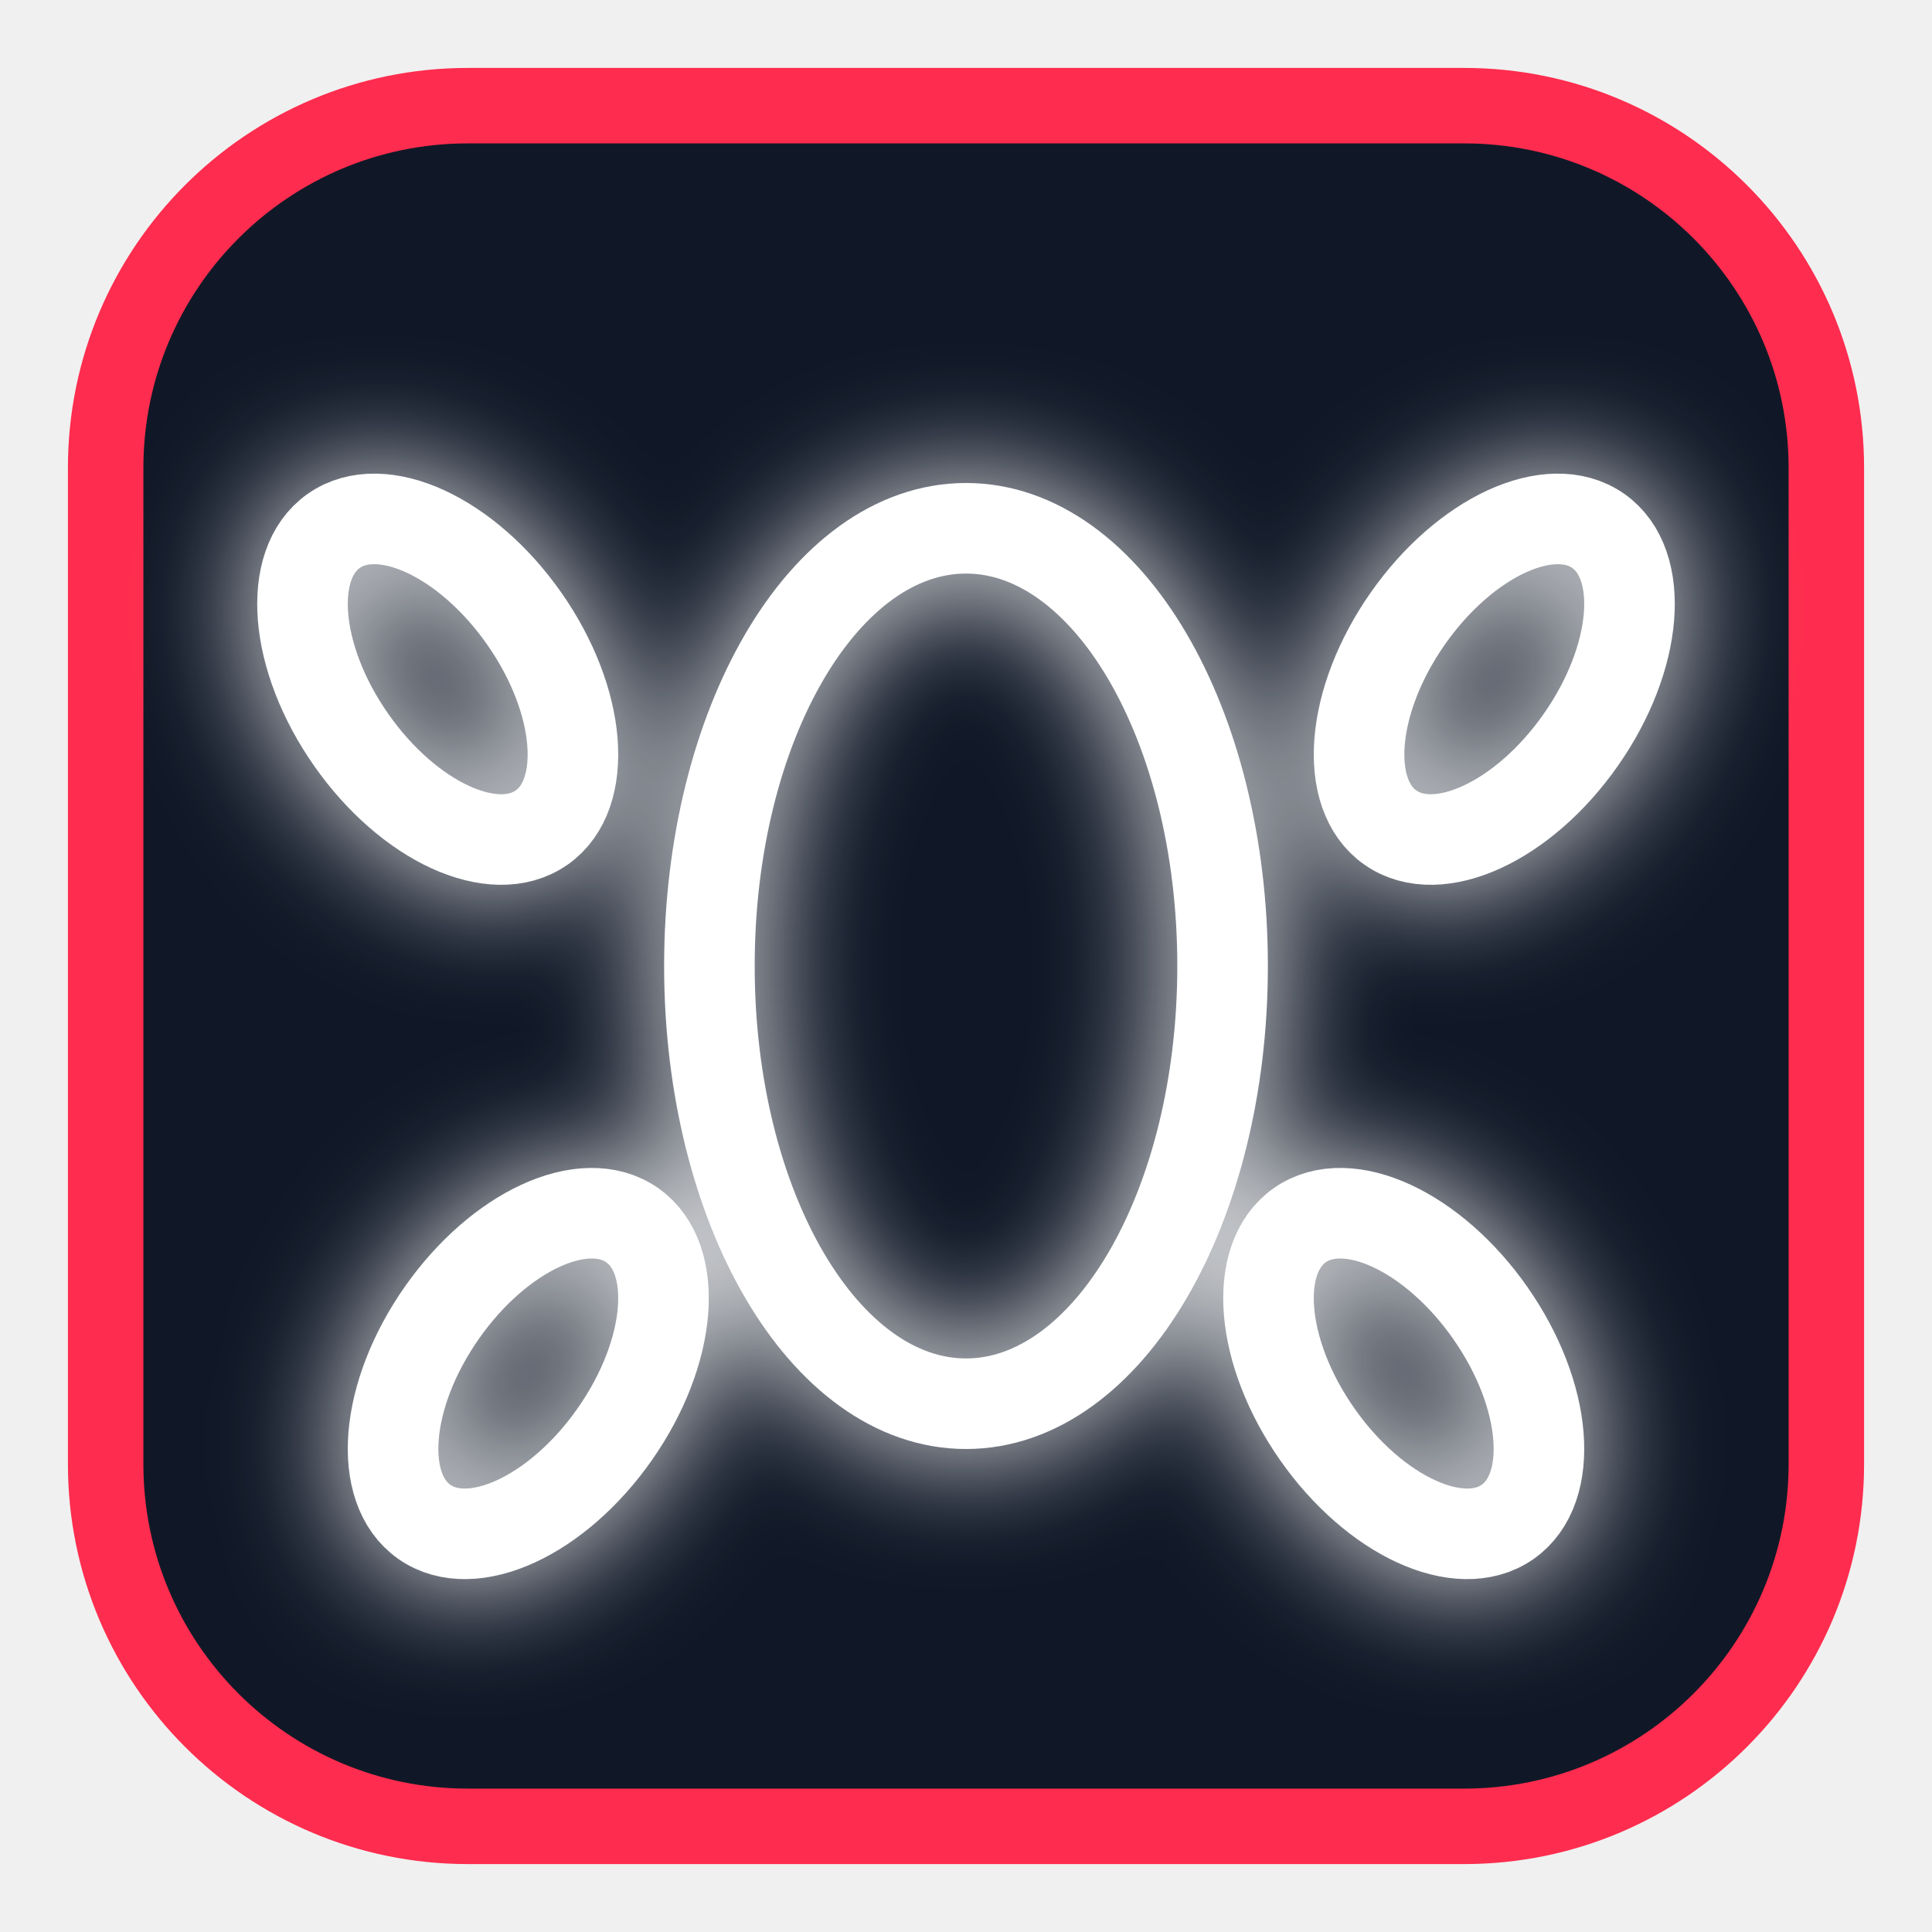
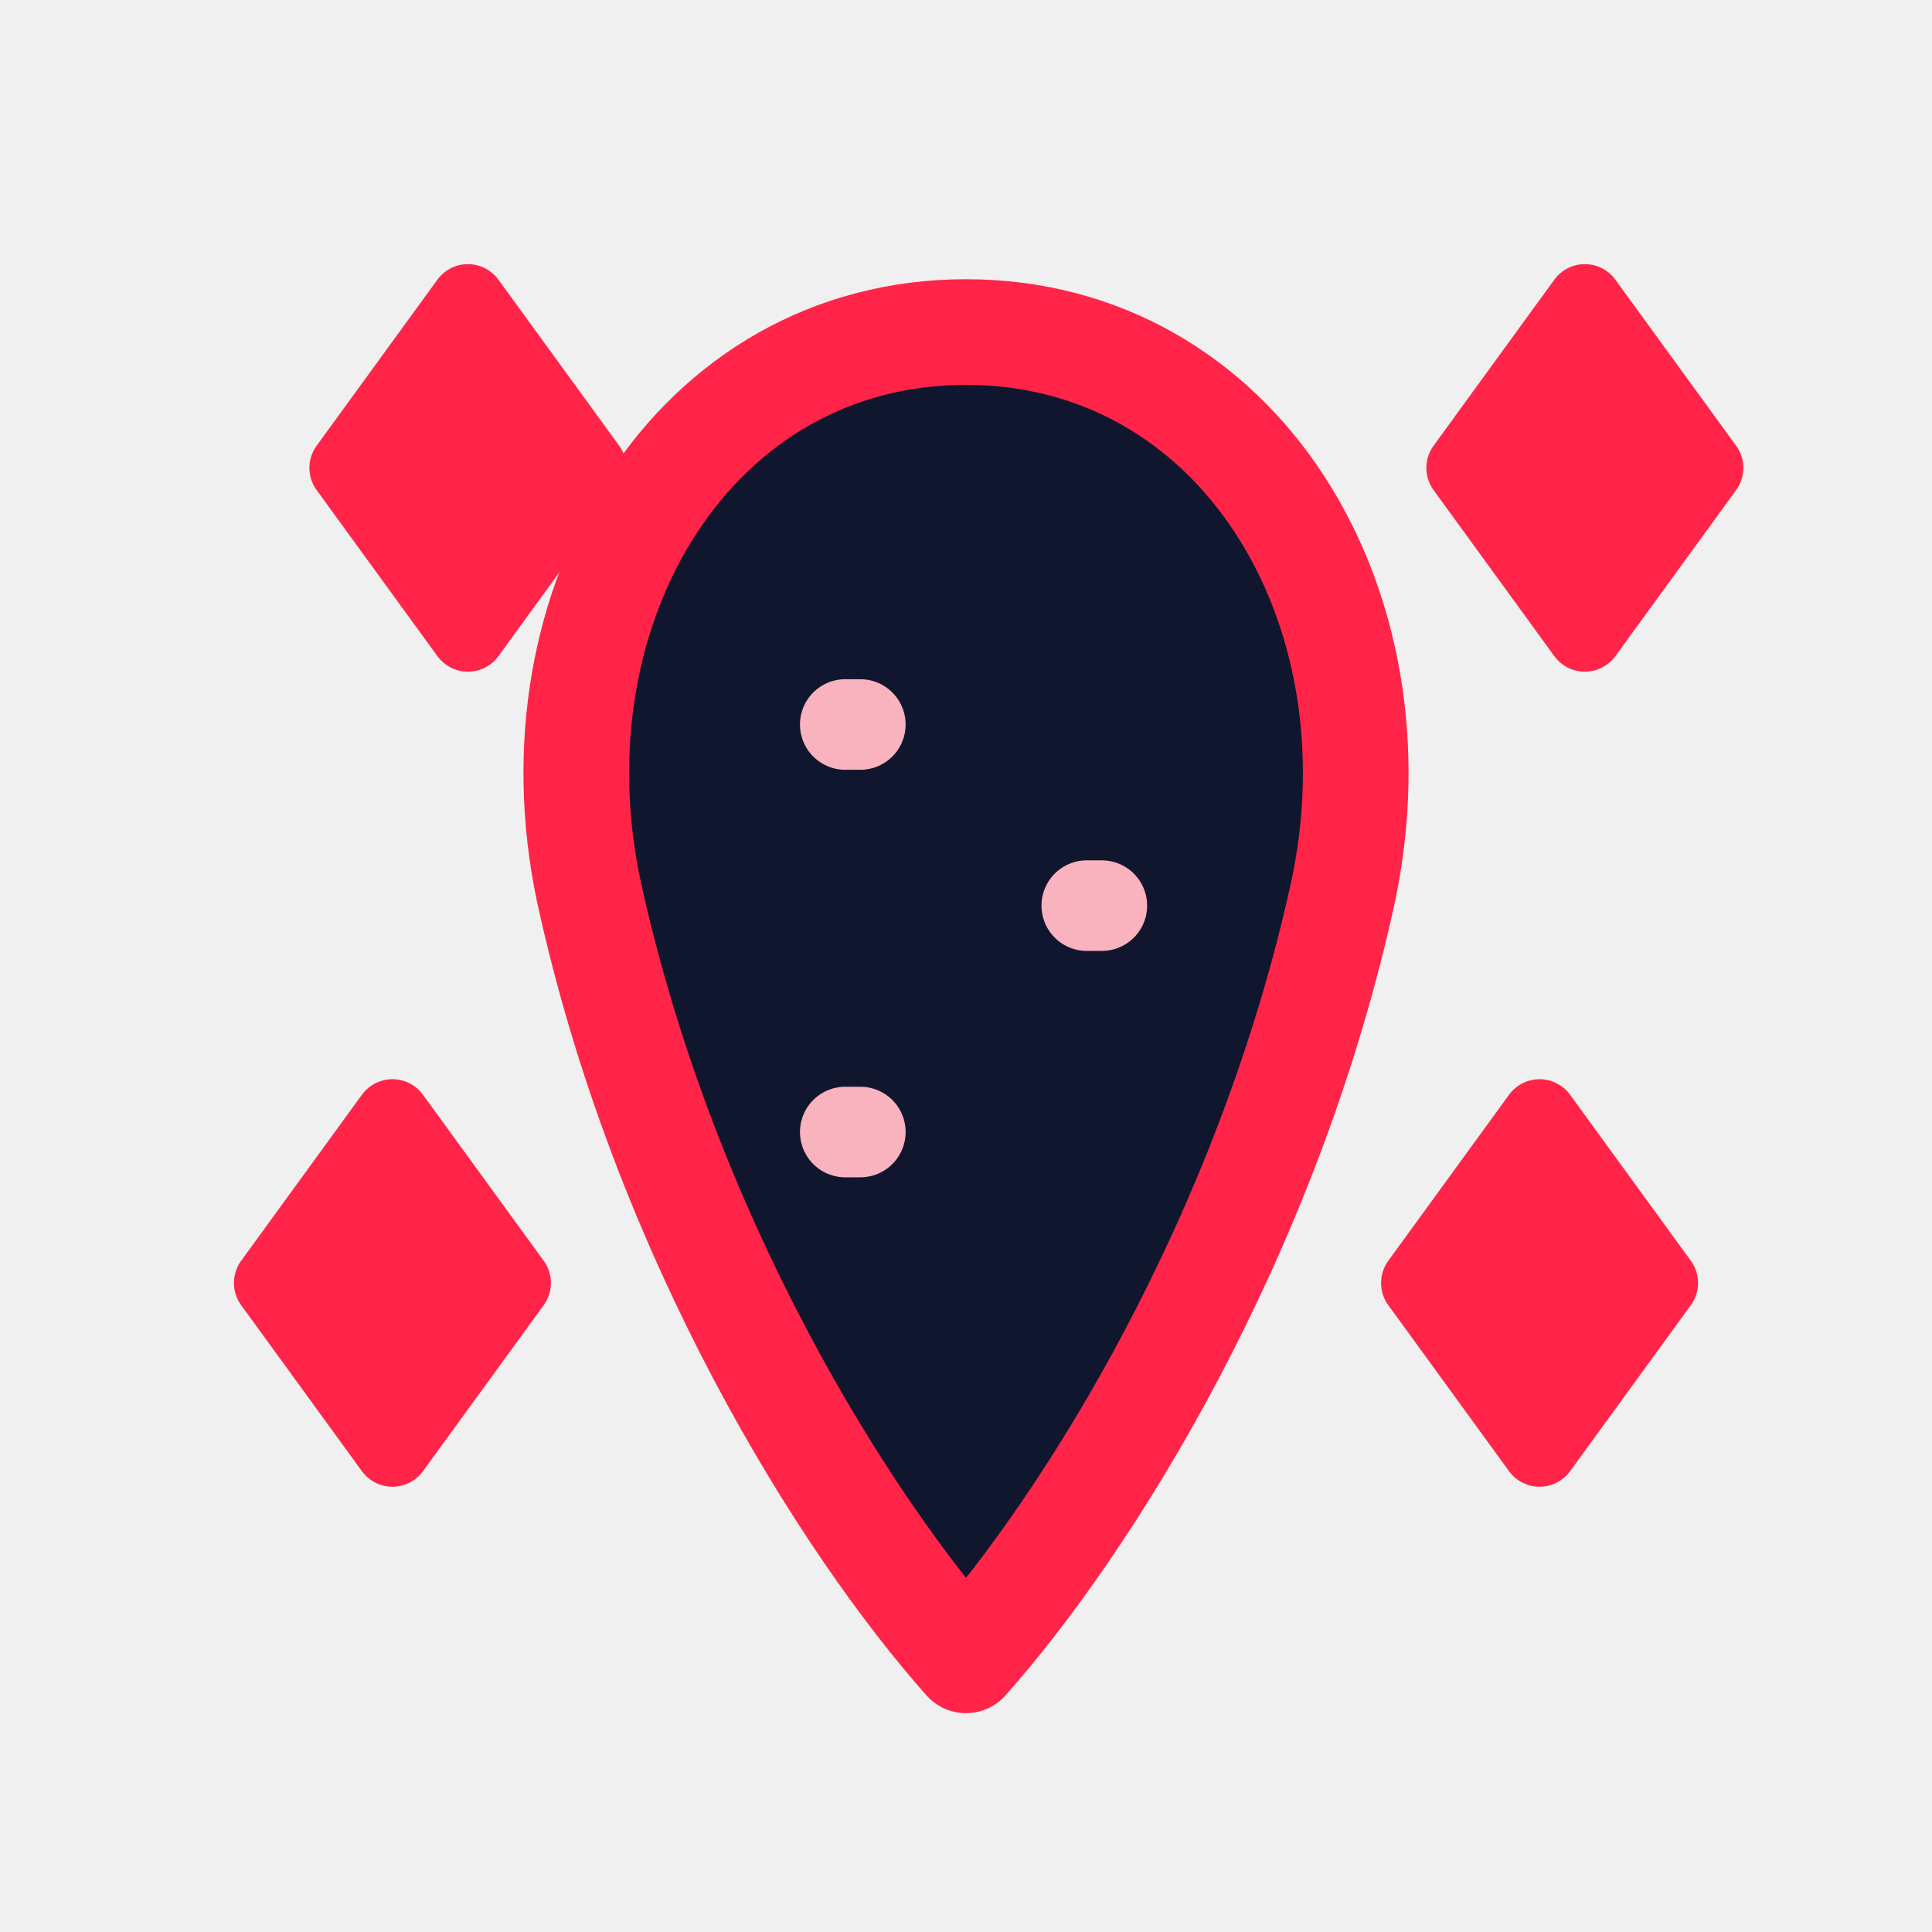
<svg xmlns="http://www.w3.org/2000/svg" viewBox="0 0 128 128">
-   <defs>
-     <filter id="g" x="-40%" y="-40%" width="180%" height="180%">
-       <feGaussianBlur stdDeviation="4" result="b" />
-       <feMerge>
-         <feMergeNode in="b" />
-         <feMergeNode in="SourceGraphic" />
-       </feMerge>
-     </filter>
-   </defs>
-   <rect x="7" y="7" width="114" height="114" rx="24" fill="#07101f" stroke="#ff2448" stroke-width="5" opacity=".96" />
-   <g filter="url(#g)" stroke="#ff2448" stroke-linecap="round" stroke-linejoin="round">
-     <g fill="none" stroke="white" stroke-width="6">
-       <ellipse cx="64" cy="64" rx="17" ry="29" />
-       <ellipse cx="29" cy="45" rx="7" ry="12" transform="rotate(-35 29 45)" />
-       <ellipse cx="99" cy="45" rx="7" ry="12" transform="rotate(35 99 45)" />
-       <ellipse cx="35" cy="91" rx="7" ry="12" transform="rotate(35 35 91)" />
-       <ellipse cx="93" cy="91" rx="7" ry="12" transform="rotate(-35 93 91)" />
-     </g>
-   </g>
+   <style>
+     .base{fill:#10162e;stroke:#ff2448;stroke-width:7}
+     .fill{fill:#ff2448;stroke:#ff2448;stroke-width:5}
+     .accent,.line{fill:none;stroke:#f8b3be;stroke-width:6}
+     .accent{fill:#f8b3be;fill-opacity:.22}
+     .dot{fill:#f8b3be;stroke:#ff2448;stroke-width:3}
+     path,circle,ellipse,rect{stroke-linecap:round;stroke-linejoin:round}
+   </style>
+   <path class="base" d="M64 22c18 0 29 18 25 37-5 23-17 42-25 51-8-9-20-28-25-51-4-19 7-37 25-37Z" />
+   <path class="fill" d="m23 31 8-11 8 11-8 11Zm74 0 8-11 8 11-8 11ZM18 85l8-11 8 11-8 11Zm76 0 8-11 8 11-8 11Z" />
+   <path class="accent" d="M56 48h1m15 12h1M56 75h1" />
</svg>
